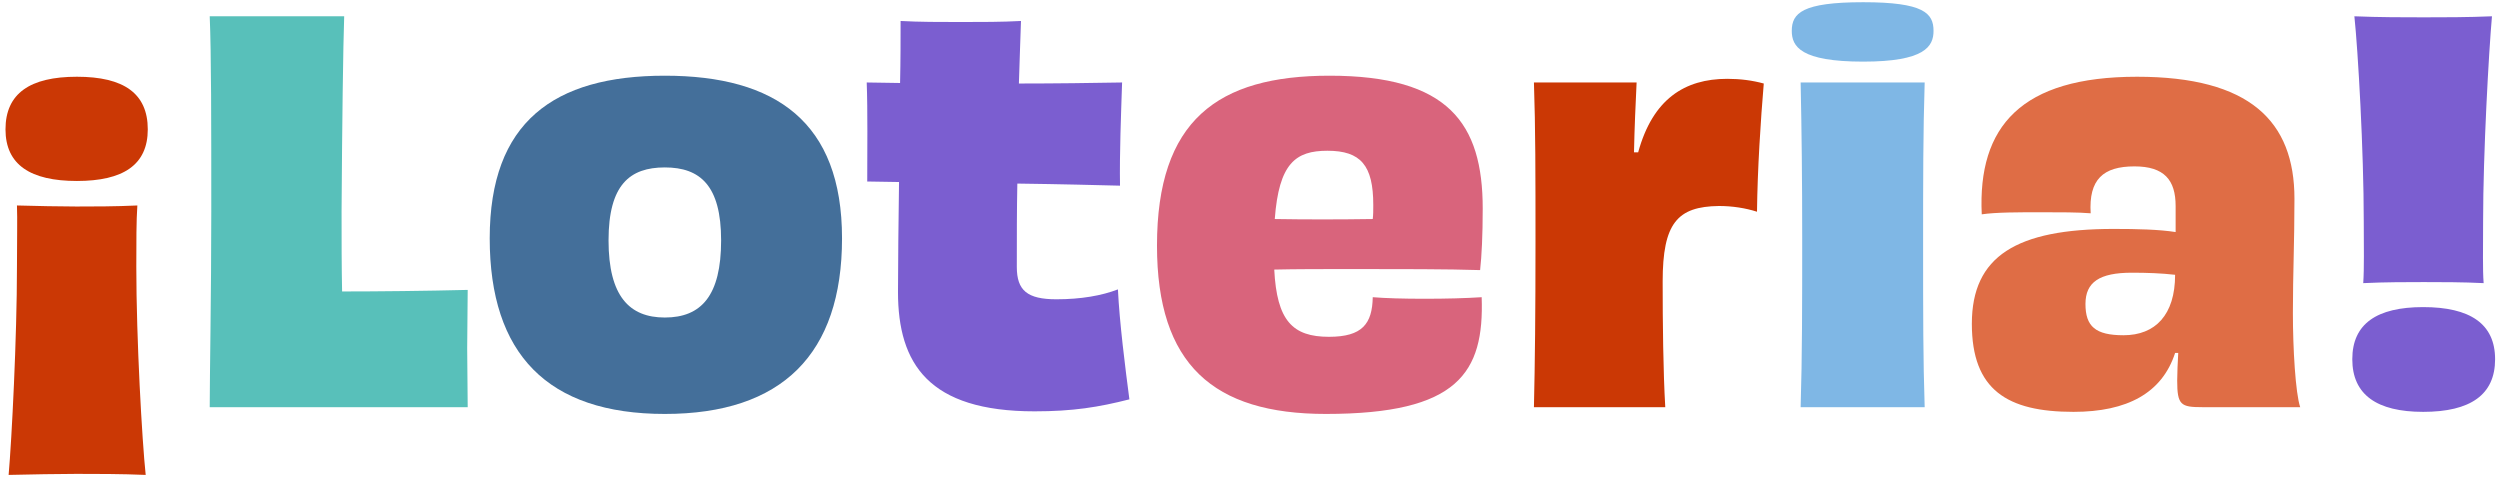
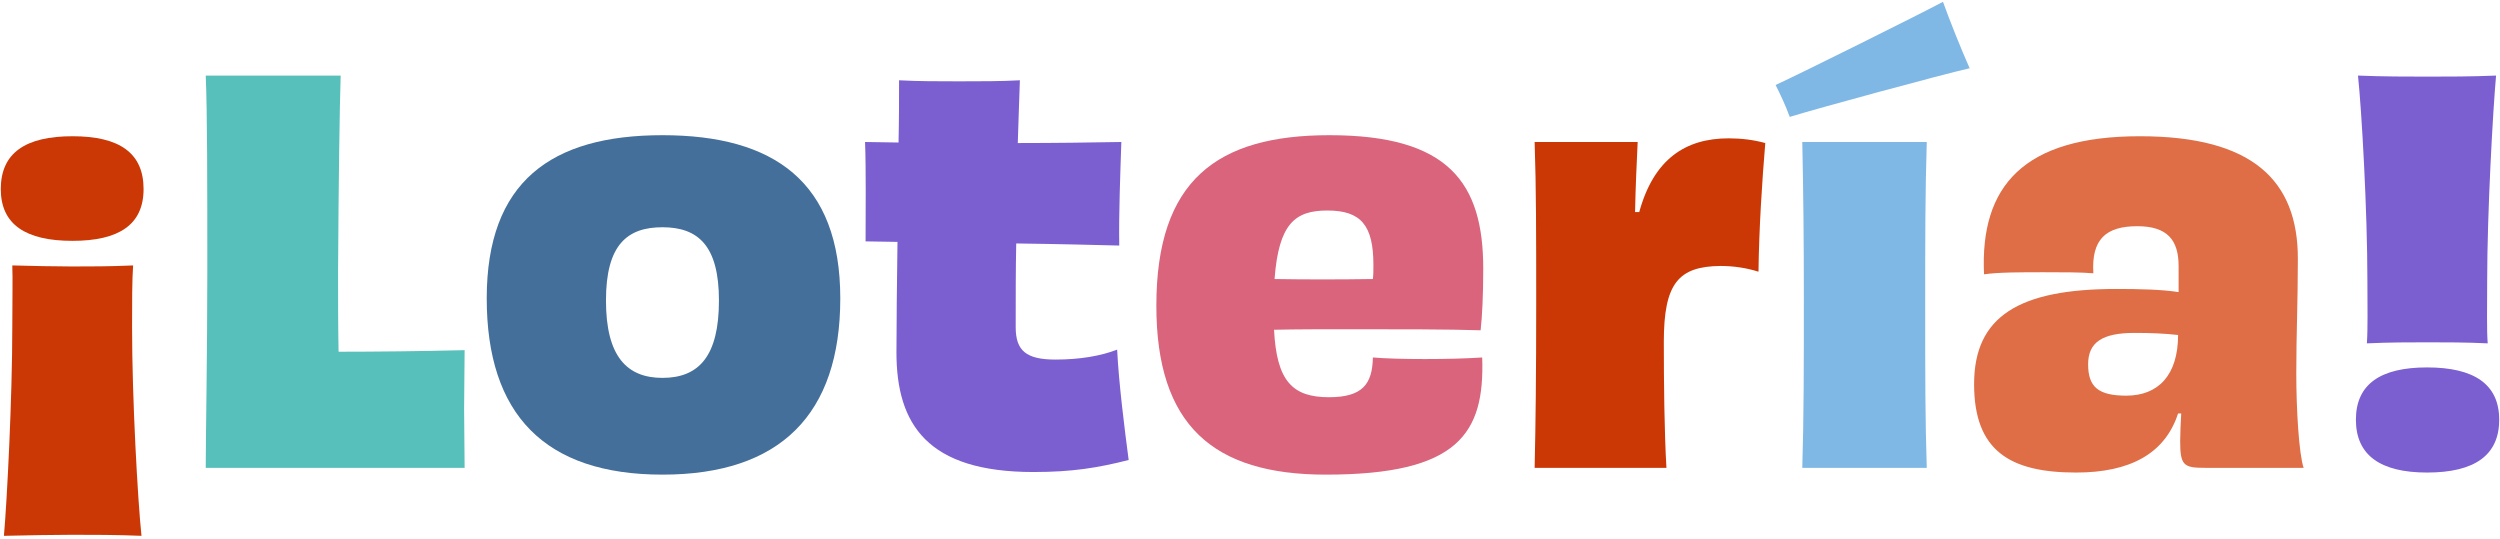
- <svg xmlns="http://www.w3.org/2000/svg" width="307" height="59" viewBox="0 0 307 59" fill="none">
-   <path d="M16.867 25.232C14.179 25.36 11.427 25.36 9.379 25.36C7.267 25.36 4.579 25.296 2.083 25.232C2.147 26.96 2.083 29.264 2.083 32.784C2.083 41.36 1.443 53.968 1.059 58.32C4.003 58.256 7.075 58.192 9.379 58.192C11.747 58.192 14.947 58.192 17.891 58.32C17.443 54.096 16.739 41.616 16.739 32.784C16.739 29.712 16.739 27.088 16.867 25.232ZM9.443 22.224C15.139 22.224 18.147 20.24 18.147 15.888C18.147 11.472 15.203 9.424 9.443 9.424C3.683 9.424 0.675 11.472 0.675 15.888C0.675 20.24 3.747 22.224 9.443 22.224Z" fill="#CB3805" />
-   <path d="M25.754 2C25.946 6.608 25.946 14.992 25.946 26C25.946 36.24 25.754 46.096 25.754 50H57.434C57.434 47.568 57.37 45.2 57.37 42.768C57.37 40.4 57.434 37.968 57.434 35.6C52.314 35.728 46.426 35.792 42.01 35.792C41.946 32.784 41.946 29.328 41.946 25.936C42.01 15.312 42.138 5.584 42.266 2H25.754Z" fill="#58C0BA" />
-   <path d="M88.553 29.52C88.553 36.304 86.121 38.992 81.641 38.992C77.289 38.992 74.729 36.368 74.729 29.52C74.729 22.672 77.353 20.56 81.641 20.56C85.993 20.56 88.553 22.8 88.553 29.52ZM103.401 29.264C103.401 14.992 95.273 9.296 81.641 9.296C68.009 9.296 60.137 14.992 60.137 29.264C60.137 43.472 67.241 50.832 81.641 50.832C96.041 50.832 103.401 43.472 103.401 29.264Z" fill="#446F9A" />
-   <path d="M106.433 10.128C106.561 13.52 106.497 18.64 106.497 22.288L110.401 22.352C110.337 27.408 110.273 32.208 110.273 35.856C110.273 44.688 114.049 50.512 127.041 50.512C131.777 50.512 134.913 50 138.689 49.04C138.177 45.136 137.473 39.568 137.281 35.536C135.297 36.304 132.737 36.752 129.729 36.752C126.145 36.752 124.865 35.664 124.865 32.784C124.865 29.136 124.865 25.744 124.929 22.544C130.113 22.608 134.977 22.736 137.537 22.8C137.473 18.768 137.665 14.096 137.793 10.128C134.145 10.192 129.665 10.256 125.121 10.256C125.185 7.568 125.313 5.008 125.377 2.576C123.073 2.704 120.449 2.704 117.953 2.704C115.457 2.704 112.897 2.704 110.593 2.576C110.593 4.816 110.593 7.44 110.529 10.192L106.433 10.128ZM290.206 34.768C292.894 34.64 295.646 34.64 297.63 34.64C299.742 34.64 302.43 34.64 304.99 34.768C304.862 33.04 304.926 30.736 304.926 27.152C304.926 18.768 305.63 6.288 306.014 2C303.07 2.128 299.998 2.128 297.63 2.128C295.326 2.128 292.126 2.128 289.118 2C289.566 6.224 290.27 18.512 290.27 27.216C290.27 30.288 290.334 32.912 290.206 34.768ZM297.566 37.712C291.87 37.712 288.862 39.76 288.862 44.112C288.862 48.464 291.87 50.576 297.566 50.576C303.39 50.576 306.398 48.464 306.398 44.112C306.398 39.76 303.326 37.712 297.566 37.712Z" fill="#7B5ED0" />
-   <path d="M163.006 18.512C167.102 18.512 168.638 20.304 168.638 25.168C168.638 25.808 168.638 26.384 168.574 26.896C164.414 26.96 160.254 26.96 156.542 26.896C157.054 20.048 159.102 18.512 163.006 18.512ZM174.91 36.688C172.35 36.688 170.11 36.624 168.574 36.496C168.51 39.76 167.294 41.36 163.198 41.36C158.718 41.36 156.798 39.376 156.478 33.104C159.038 33.04 162.622 33.04 166.526 33.04C171.838 33.04 177.79 33.04 181.758 33.168C181.95 31.44 182.078 28.88 182.078 25.616C182.078 15.12 177.854 9.296 163.262 9.296C149.502 9.296 142.078 14.8 142.078 30.16C142.078 44.752 148.99 50.832 162.814 50.832C179.07 50.832 182.27 45.776 181.95 36.496C179.966 36.624 177.598 36.688 174.91 36.688Z" fill="#D9647C" />
-   <path d="M200.655 18.704C200.719 15.568 200.847 12.88 200.975 10.128H188.367C188.559 15.76 188.559 21.456 188.559 29.84C188.559 38.416 188.495 44.432 188.367 50H204.495C204.239 45.648 204.175 39.632 204.175 34.576C204.175 27.408 205.967 25.36 211.087 25.296C212.751 25.296 214.351 25.552 215.759 26C215.823 20.752 216.207 14.8 216.591 10.256C215.183 9.872 213.711 9.68 212.111 9.68C206.863 9.68 202.959 12.176 201.167 18.704H200.655Z" fill="#CB3805" />
-   <path d="M237.438 3.792C237.438 1.616 236.222 0.272 228.798 0.272C221.31 0.272 220.03 1.616 220.03 3.792C220.03 5.712 221.118 7.568 228.798 7.568C236.35 7.568 237.438 5.712 237.438 3.792ZM236.35 50C236.158 44.048 236.158 38.864 236.158 30.16C236.158 21.968 236.158 16.272 236.35 10.128H221.118C221.246 16.208 221.31 22.032 221.31 29.328C221.31 37.072 221.31 43.856 221.118 50H236.35Z" fill="#7FB7E5" />
-   <path d="M260.767 41.168C257.311 41.168 256.095 40.08 256.095 37.328C256.095 34.64 257.823 33.488 261.791 33.488C263.647 33.488 265.439 33.552 267.103 33.744C267.103 38.672 264.671 41.168 260.767 41.168ZM267.167 28.496C265.119 28.176 262.431 28.112 259.551 28.112C247.647 28.112 242.143 31.44 242.143 39.76C242.143 47.888 246.495 50.576 254.623 50.576C261.215 50.576 265.503 48.272 267.103 43.344H267.487C267.423 44.56 267.359 45.776 267.359 46.736C267.359 49.744 267.807 50 270.431 50H282.463C281.887 48.272 281.567 42.832 281.567 38.416C281.567 33.552 281.759 29.776 281.759 24.4C281.759 14.864 276.255 9.424 262.431 9.424C248.223 9.424 242.847 15.504 243.359 26.32C245.087 26.064 247.903 26.064 250.655 26.064C252.959 26.064 255.199 26.064 256.735 26.192C256.479 22.032 258.271 20.432 262.111 20.432C265.759 20.432 267.167 22.096 267.167 25.296V28.496Z" fill="#DF6D45" />
+ <svg xmlns="http://www.w3.org/2000/svg" width="855" height="184" viewBox="0 0 855 184" fill="none">
+   <path d="M45.525 90.777C38.012 91.134 30.321 91.134 24.597 91.134C18.694 91.134 11.182 90.956 4.206 90.777C4.384 95.606 4.206 102.046 4.206 111.883C4.206 135.852 2.417 171.09 1.344 183.253C9.572 183.074 18.158 182.896 24.597 182.896C31.215 182.896 40.159 182.896 48.387 183.253C47.135 171.448 45.167 136.568 45.167 111.883C45.167 103.298 45.167 95.964 45.525 90.777ZM24.776 82.37C40.696 82.37 49.102 76.825 49.102 64.661C49.102 52.319 40.874 46.595 24.776 46.595C8.677 46.595 0.27 52.319 0.27 64.661C0.27 76.825 8.856 82.37 24.776 82.37Z" fill="#CB3805" />
+   <path d="M70.363 25.846C70.9 38.725 70.9 62.157 70.9 92.923C70.9 121.543 70.363 149.089 70.363 160H158.905C158.905 153.203 158.726 146.585 158.726 139.787C158.726 133.169 158.905 126.372 158.905 119.754C144.595 120.112 128.139 120.29 115.796 120.29C115.618 111.883 115.618 102.224 115.618 92.744C115.796 63.051 116.154 35.863 116.512 25.846H70.363Z" fill="#58C0BA" />
+   <path d="M245.88 102.761C245.88 121.721 239.082 129.234 226.561 129.234C214.398 129.234 207.243 121.9 207.243 102.761C207.243 83.622 214.577 77.719 226.561 77.719C238.725 77.719 245.88 83.98 245.88 102.761ZM287.378 102.046C287.378 62.157 264.661 46.237 226.561 46.237C188.462 46.237 166.461 62.157 166.461 102.046C166.461 141.755 186.315 162.325 226.561 162.325C266.808 162.325 287.378 141.755 287.378 102.046Z" fill="#446F9A" />
+   <path d="M295.852 48.563C296.21 58.043 296.031 72.353 296.031 82.549L306.942 82.727C306.763 96.858 306.584 110.274 306.584 120.469C306.584 145.154 317.138 161.431 353.449 161.431C366.685 161.431 375.45 160 386.003 157.317C384.572 146.406 382.605 130.844 382.068 119.575C376.523 121.721 369.368 122.974 360.961 122.974C350.944 122.974 347.367 119.933 347.367 111.883C347.367 101.688 347.367 92.208 347.546 83.264C362.034 83.443 375.629 83.801 382.784 83.98C382.605 72.711 383.141 59.653 383.499 48.563C373.303 48.742 360.782 48.921 348.082 48.921C348.261 41.408 348.619 34.253 348.798 27.456C342.359 27.814 335.025 27.814 328.049 27.814C321.073 27.814 313.918 27.814 307.479 27.456C307.479 33.717 307.479 41.05 307.3 48.742L295.852 48.563ZM809.474 117.429C816.986 117.071 824.678 117.071 830.223 117.071C836.126 117.071 843.638 117.071 850.793 117.429C850.436 112.599 850.614 106.16 850.614 96.143C850.614 72.711 852.582 37.831 853.655 25.846C845.427 26.204 836.841 26.204 830.223 26.204C823.784 26.204 814.84 26.204 806.433 25.846C807.685 37.652 809.653 71.995 809.653 96.322C809.653 104.907 809.832 112.241 809.474 117.429ZM830.044 125.657C814.125 125.657 805.718 131.381 805.718 143.544C805.718 155.707 814.125 161.61 830.044 161.61C846.321 161.61 854.728 155.707 854.728 143.544C854.728 131.381 846.143 125.657 830.044 125.657Z" fill="#7B5ED0" />
+   <path d="M453.965 71.995C465.413 71.995 469.706 77.004 469.706 90.598C469.706 92.386 469.706 93.996 469.527 95.427C457.9 95.606 446.273 95.606 435.899 95.427C437.33 76.288 443.054 71.995 453.965 71.995ZM487.235 122.795C480.08 122.795 473.82 122.616 469.527 122.258C469.348 131.381 465.949 135.852 454.501 135.852C441.98 135.852 436.614 130.307 435.72 112.778C442.875 112.599 452.892 112.599 463.803 112.599C478.649 112.599 495.284 112.599 506.374 112.957C506.911 108.127 507.269 100.972 507.269 91.85C507.269 62.515 495.463 46.237 454.68 46.237C416.223 46.237 395.474 61.62 395.474 104.55C395.474 145.333 414.792 162.325 453.428 162.325C498.862 162.325 507.805 148.194 506.911 122.258C501.366 122.616 494.748 122.795 487.235 122.795Z" fill="#D9647C" />
+   <path d="M559.189 72.532C559.368 63.767 559.725 56.254 560.083 48.563H524.845C525.382 64.304 525.382 80.223 525.382 103.655C525.382 127.624 525.203 144.438 524.845 160H569.921C569.206 147.837 569.027 131.023 569.027 116.892C569.027 96.858 574.035 91.134 588.345 90.956C592.996 90.956 597.467 91.671 601.403 92.923C601.581 78.256 602.655 61.62 603.728 48.921C599.793 47.847 595.679 47.311 591.207 47.311C576.539 47.311 565.628 54.287 560.62 72.532H559.189Z" fill="#CB3805" />
+   <path d="M664.498 0.625C656.449 4.918 615.845 25.131 607.259 29.066C608.869 32.285 610.658 36.042 612.089 39.977C621.927 36.936 664.141 25.488 673.621 23.342C670.58 16.545 666.824 7.065 664.498 0.625ZM658.953 160C658.417 143.365 658.417 128.876 658.417 104.55C658.417 81.654 658.417 65.735 658.953 48.563H616.382C616.74 65.556 616.918 81.833 616.918 102.224C616.918 123.868 616.918 142.828 616.382 160H658.953Z" fill="#7FB7E5" />
+   <path d="M727.196 135.316C717.537 135.316 714.138 132.275 714.138 124.583C714.138 117.071 718.968 113.851 730.058 113.851C735.245 113.851 740.253 114.03 744.904 114.567C744.904 128.34 738.107 135.316 727.196 135.316ZM745.083 99.899C739.359 99.005 731.846 98.826 723.797 98.826C690.527 98.826 675.144 108.127 675.144 131.381C675.144 154.097 687.307 161.61 710.024 161.61C728.448 161.61 740.432 155.17 744.904 141.397H745.977C745.798 144.796 745.619 148.194 745.619 150.878C745.619 159.285 746.872 160 754.205 160H787.833C786.223 155.17 785.329 139.966 785.329 127.624C785.329 114.03 785.866 103.477 785.866 88.451C785.866 61.799 770.483 46.595 731.846 46.595C692.137 46.595 677.112 63.588 678.543 93.817C683.372 93.102 691.242 93.102 698.934 93.102C705.373 93.102 711.634 93.102 715.927 93.46C715.211 81.833 720.22 77.361 730.952 77.361C741.148 77.361 745.083 82.012 745.083 90.956V99.899Z" fill="#DF6D45" />
</svg>
